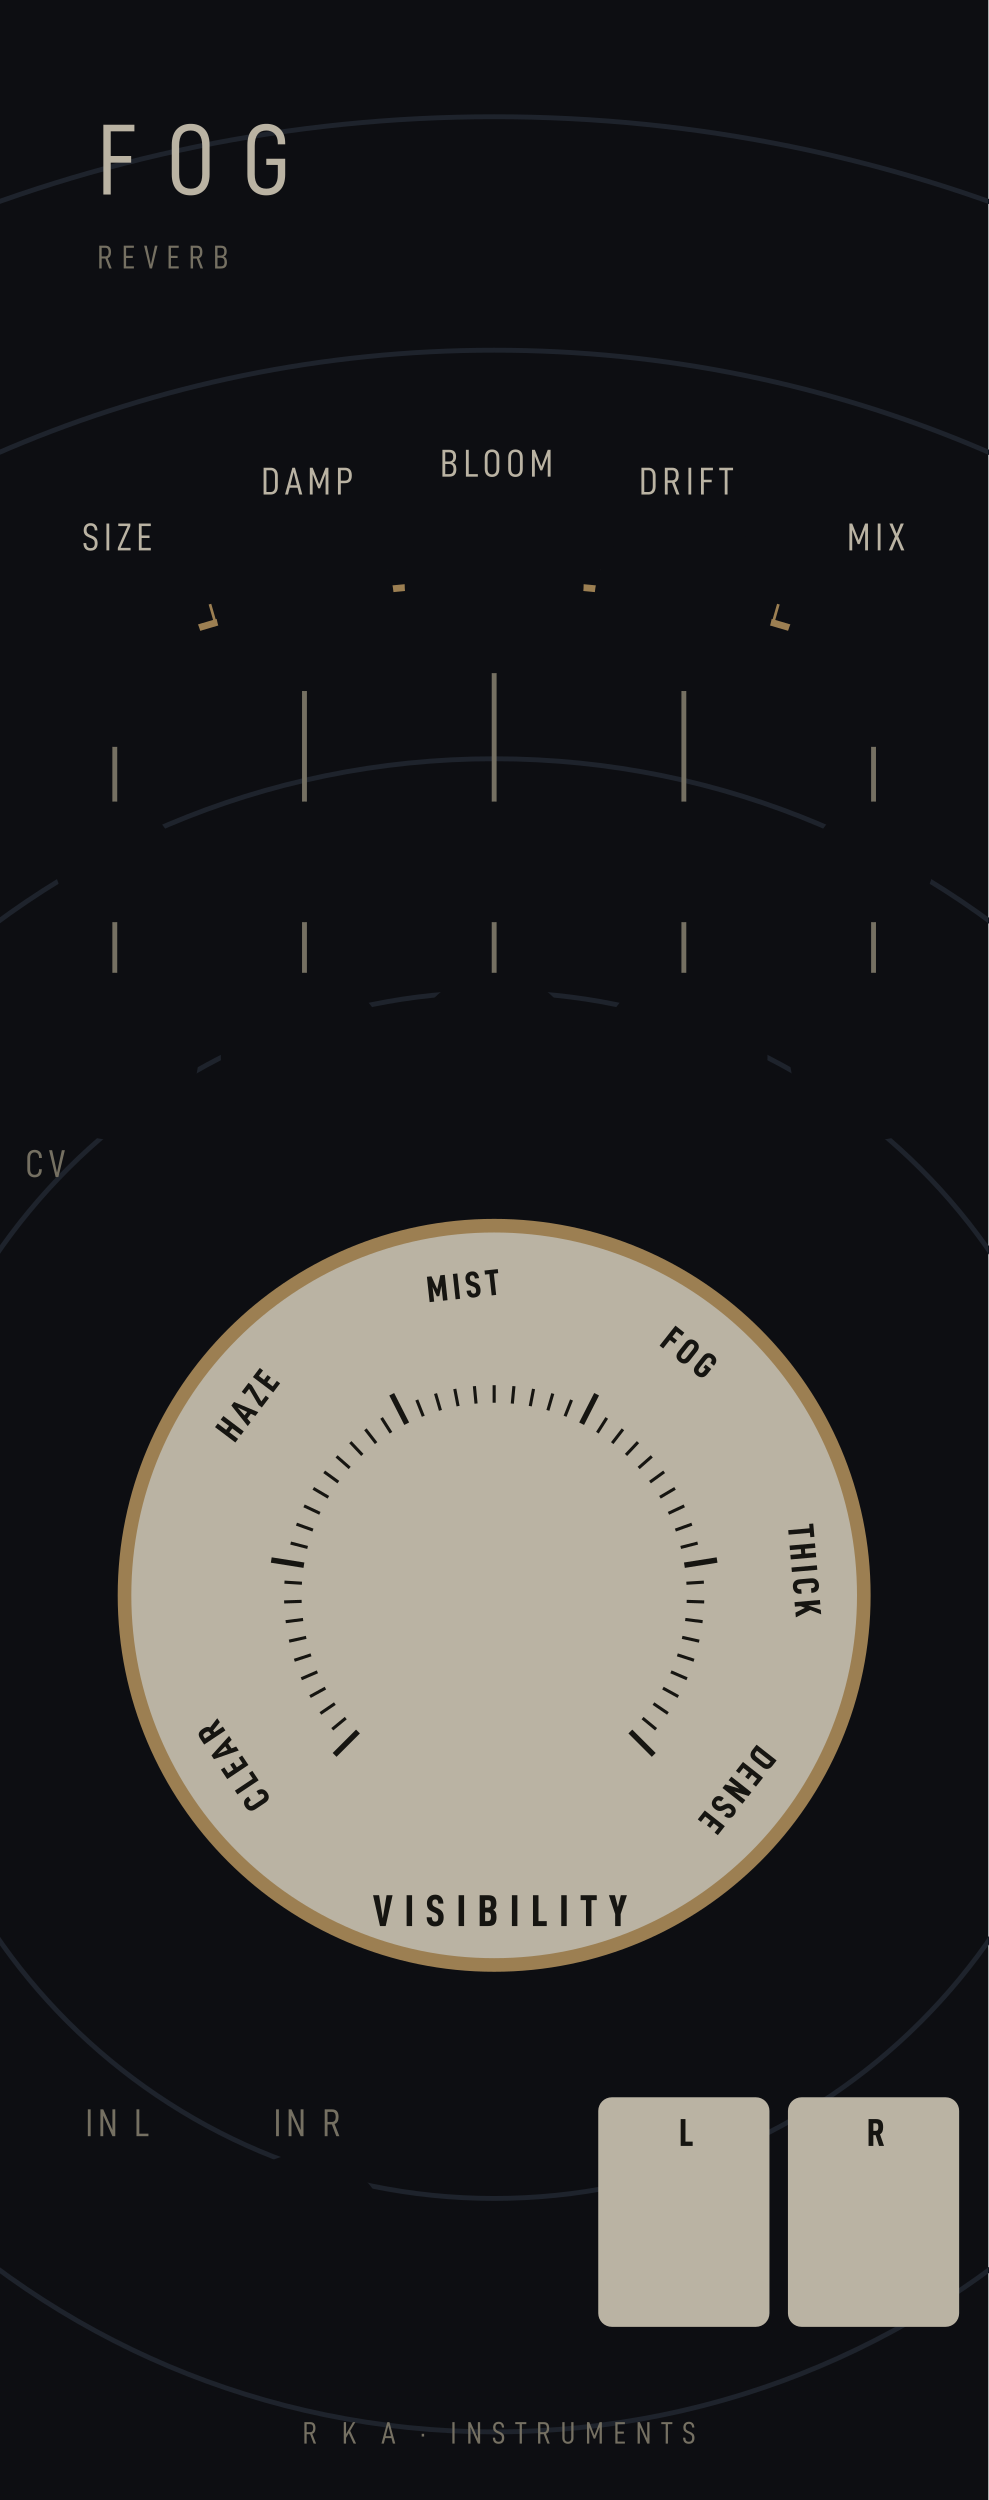
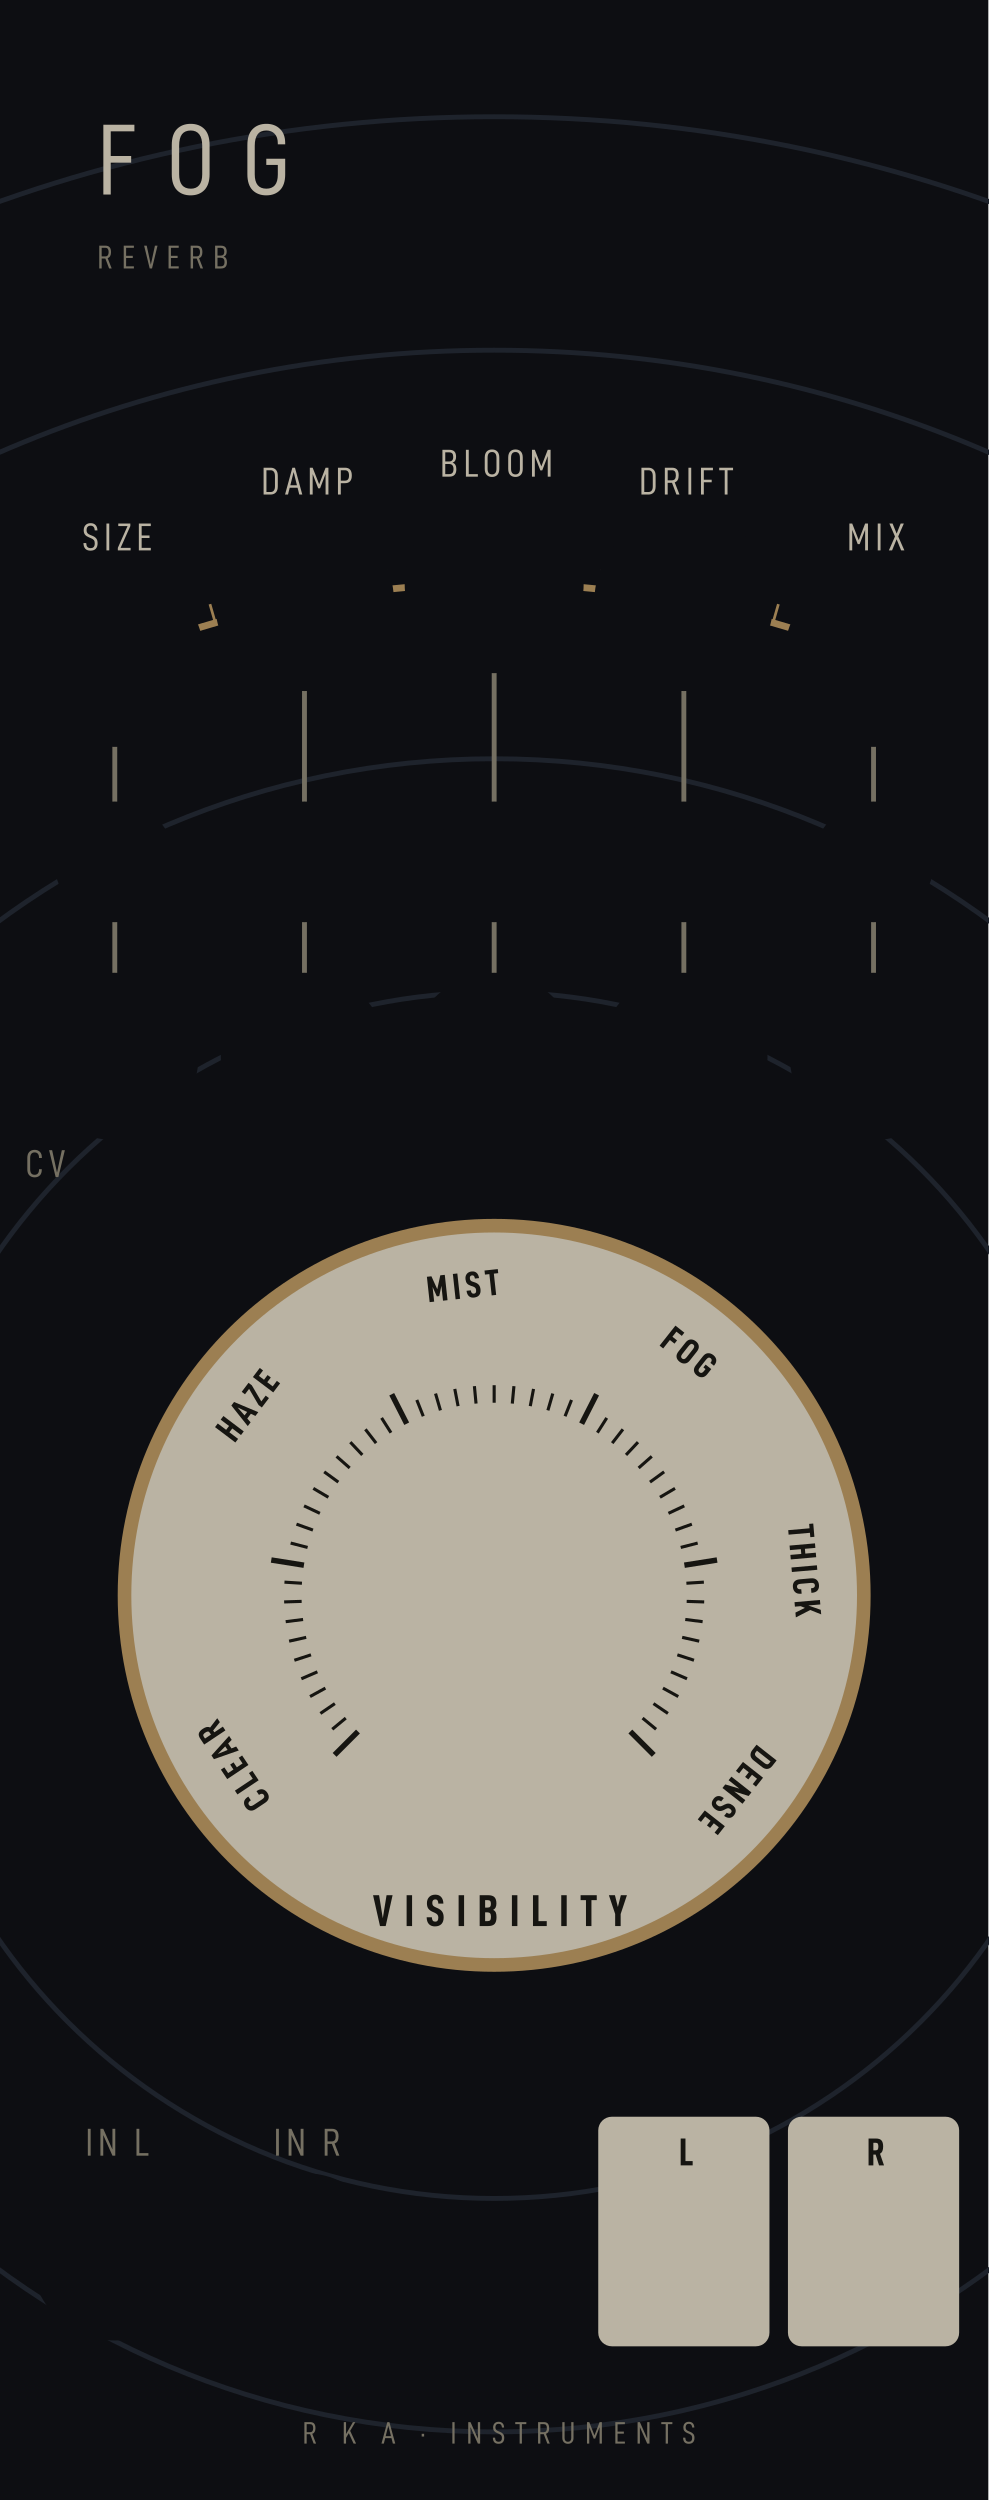
<svg xmlns="http://www.w3.org/2000/svg" width="50.80mm" height="128.5mm" viewBox="0 0 50.80 128.5" version="1.1" id="svg49">
  <defs id="defs49" />
  <rect width="50.80" height="128.5" fill="#0d0e12" id="rect1" />
  <circle cx="25.4" cy="82" r="31" fill="none" stroke="#1e232c" stroke-width="0.25" id="circle1" />
  <circle cx="25.4" cy="82" r="43" fill="none" stroke="#1e232c" stroke-width="0.25" id="circle2" />
  <circle cx="25.4" cy="82" r="64" fill="none" stroke="#1e232c" stroke-width="0.25" id="circle3" />
  <circle cx="25.4" cy="82" r="76" fill="none" stroke="#1e232c" stroke-width="0.25" id="circle4" />
  <path d="M49.008 35.668A52 52 0 0 0 1.792 35.668" fill="none" stroke="#9c7f52" stroke-width="0.35" id="path4" />
  <path d="M48.195 35.263L48.634 34.364 M46.55 34.496L46.957 33.582 M44.88 33.786L45.254 32.859 M41.469 32.545L41.778 31.594 M39.733 32.014L40.009 31.053 M37.98 31.545L38.222 30.574 M36.211 31.136L36.419 30.158 M32.637 30.506L32.776 29.516 M30.835 30.285L30.94 29.29 M29.027 30.127L29.097 29.129 M27.215 30.032L27.25 29.032 M23.585 30.032L23.55 29.032 M21.773 30.127L21.703 29.129 M19.965 30.285L19.86 29.29 M18.163 30.506L18.024 29.516 M14.589 31.136L14.381 30.158 M12.82 31.545L12.578 30.574 M11.067 32.014L10.791 31.053 M9.331 32.545L9.022 31.594 M5.92 33.786L5.546 32.859 M4.25 34.496L3.843 33.582 M2.605 35.263L2.166 34.364" fill="none" stroke="#9c7f52" stroke-width="0.14" id="path5" />
  <path d="M43.185 33.136L43.869 31.257 M34.43 30.79L34.777 28.82 M25.4 30L25.4 28 M16.37 30.79L16.023 28.82 M7.615 33.136L6.931 31.257" fill="none" stroke="#9c7f52" stroke-width="0.25" id="path6" />
  <path d="M5.9 50.3L5.9 44.3L5.9 38.09" fill="none" stroke="#757062" stroke-width="0.25" stroke-linejoin="round" id="path7" />
  <path d="M15.65 50.3L15.65 44.3L15.65 35.22" fill="none" stroke="#757062" stroke-width="0.25" stroke-linejoin="round" id="path8" />
  <path d="M25.4 50.3L25.4 44.3L25.4 34.3" fill="none" stroke="#757062" stroke-width="0.25" stroke-linejoin="round" id="path9" />
  <path d="M35.15 50.3L35.15 44.3L35.15 35.22" fill="none" stroke="#757062" stroke-width="0.25" stroke-linejoin="round" id="path10" />
  <path d="M44.9 50.3L44.9 44.3L44.9 38.09" fill="none" stroke="#757062" stroke-width="0.25" stroke-linejoin="round" id="path11" />
  <circle cx="5.9" cy="33.79" r="4.6" fill="#0d0e12" id="circle11" />
  <circle cx="15.65" cy="30.92" r="4.6" fill="#0d0e12" id="circle12" />
  <circle cx="25.4" cy="30" r="4.6" fill="#0d0e12" id="circle13" />
  <circle cx="35.15" cy="30.92" r="4.6" fill="#0d0e12" id="circle14" />
  <circle cx="44.9" cy="33.79" r="4.6" fill="#0d0e12" id="circle15" />
  <circle cx="5.9" cy="44.3" r="3.1" fill="#0d0e12" id="circle16" />
  <circle cx="15.65" cy="44.3" r="3.1" fill="#0d0e12" id="circle17" />
  <circle cx="25.4" cy="44.3" r="3.1" fill="#0d0e12" id="circle18" />
  <circle cx="35.15" cy="44.3" r="3.1" fill="#0d0e12" id="circle19" />
  <circle cx="44.9" cy="44.3" r="3.1" fill="#0d0e12" id="circle20" />
  <circle cx="5.9" cy="54.3" r="4.3" fill="#0d0e12" id="circle21" />
  <circle cx="15.65" cy="54.3" r="4.3" fill="#0d0e12" id="circle22" />
  <circle cx="25.4" cy="54.3" r="4.3" fill="#0d0e12" id="circle23" />
  <circle cx="35.15" cy="54.3" r="4.3" fill="#0d0e12" id="circle24" />
  <circle cx="44.9" cy="54.3" r="4.3" fill="#0d0e12" id="circle25" />
-   <circle cx="5.9" cy="115" r="4.3" fill="#0d0e12" id="circle26" />
-   <circle cx="15.65" cy="115" r="4.3" fill="#0d0e12" id="circle27" />
+   <circle cx="5.9" cy="116" r="4.3" fill="#0d0e12" id="circle26" />
+   <circle cx="15.65" cy="116" r="4.3" fill="#0d0e12" id="circle27" />
  <circle cx="25.4" cy="82" r="19" fill="#bab3a3" stroke="#9c7f52" stroke-width="0.7" id="circle28" />
  <path d="M17.772 88.31L17.078 88.884 M17.212 87.565L16.468 88.071 M16.725 86.769L15.936 87.203 M16.314 85.932L15.488 86.289 M15.985 85.059L15.129 85.337 M15.738 84.16L14.86 84.356 M15.578 83.241L14.685 83.354 M15.505 82.311L14.605 82.339 M15.52 81.378L14.621 81.322 M15.811 79.538L14.939 79.314 M16.085 78.646L15.238 78.342 M16.442 77.785L15.628 77.402 M16.879 76.96L16.104 76.502 M17.391 76.181L16.663 75.652 M17.974 75.453L17.299 74.858 M18.623 74.783L18.007 74.127 M19.332 74.177L18.781 73.466 M20.095 73.641L19.613 72.881 M21.756 72.795L21.424 71.958 M22.638 72.493L22.387 71.629 M23.545 72.275L23.376 71.391 M24.468 72.144L24.384 71.248 M25.4 72.1L25.4 71.2 M26.332 72.144L26.416 71.248 M27.255 72.275L27.424 71.391 M28.162 72.493L28.413 71.629 M29.044 72.795L29.376 71.958 M30.705 73.641L31.187 72.881 M31.468 74.177L32.019 73.466 M32.177 74.783L32.793 74.127 M32.826 75.453L33.501 74.858 M33.409 76.181L34.137 75.652 M33.921 76.96L34.696 76.502 M34.358 77.785L35.172 77.402 M34.715 78.646L35.562 78.342 M34.989 79.538L35.861 79.314 M35.28 81.378L36.179 81.322 M35.295 82.311L36.195 82.339 M35.222 83.241L36.115 83.354 M35.062 84.16L35.94 84.356 M34.815 85.059L35.671 85.337 M34.486 85.932L35.312 86.289 M34.075 86.769L34.864 87.203 M33.588 87.565L34.332 88.071 M33.028 88.31L33.722 88.884" fill="none" stroke="#161511" stroke-width="0.16" id="path28" />
  <path d="M18.4 89L17.198 90.202 M15.622 80.451L13.943 80.185 M20.905 73.179L20.134 71.664 M29.895 73.179L30.666 71.664 M35.178 80.451L36.857 80.185 M32.4 89L33.602 90.202" fill="none" stroke="#161511" stroke-width="0.28" id="path29" />
-   <rect x="30.75" y="107.8" width="8.8" height="11.8" rx="0.7" fill="#bab3a3" id="rect29" />
-   <rect x="40.5" y="107.8" width="8.8" height="11.8" rx="0.7" fill="#bab3a3" id="rect30" />
+   <rect x="30.75" y="108.8" width="8.8" height="11.8" rx="0.7" fill="#bab3a3" id="rect29" />
+   <rect x="40.5" y="108.8" width="8.8" height="11.8" rx="0.7" fill="#bab3a3" id="rect30" />
  <path d="m 5.692,6.75 v 1.269 h 1.05 v 0.343 H 5.692 V 10 H 5.312 V 6.412 h 1.596 v 0.338 z M 9.801,10.042 q -0.442,0 -0.707,-0.27 -0.265,-0.276 -0.265,-0.816 V 7.457 q 0,-0.551 0.265,-0.822 0.265,-0.27 0.707,-0.27 0.442,0 0.707,0.27 0.265,0.27 0.265,0.822 V 8.955 q 0,0.541 -0.27,0.816 -0.265,0.27 -0.702,0.27 z m 0.005,-0.343 q 0.281,0 0.432,-0.182 0.156,-0.187 0.156,-0.556 V 7.494 q 0,-0.395 -0.151,-0.588 -0.151,-0.198 -0.437,-0.198 -0.302,0 -0.452,0.192 -0.146,0.192 -0.146,0.593 V 8.96 q 0,0.738 0.598,0.738 z m 3.886,0.343 q -0.442,0 -0.712,-0.27 -0.265,-0.276 -0.265,-0.816 V 7.457 q 0,-0.546 0.265,-0.816 0.27,-0.276 0.712,-0.276 0.432,0 0.697,0.26 0.27,0.255 0.27,0.733 v 0.062 h -0.38 v -0.062 q 0,-0.312 -0.161,-0.478 -0.156,-0.172 -0.426,-0.172 -0.598,0 -0.598,0.785 V 8.96 q 0,0.738 0.598,0.738 0.286,0 0.437,-0.177 0.151,-0.182 0.151,-0.546 V 8.476 h -0.593 v -0.317 h 0.972 V 8.96 q 0,0.541 -0.265,0.811 -0.265,0.27 -0.702,0.27 z" id="text30" style="font-size:5.2px;font-family:'D-DIN Condensed';letter-spacing:1.4;fill:#bab3a3" aria-label="FOG" />
  <path d="M 5.415,13.287 H 5.226 V 13.8 H 5.102 v -1.173 h 0.309 q 0.155,0 0.224,0.082 0.071,0.082 0.071,0.25 0,0.252 -0.173,0.309 L 5.741,13.8 H 5.609 Z M 5.226,13.178 h 0.184 q 0.09,0 0.131,-0.054 0.043,-0.056 0.043,-0.165 0,-0.111 -0.041,-0.165 Q 5.503,12.738 5.41,12.738 H 5.226 Z m 1.256,-0.44 v 0.41 h 0.343 v 0.112 h -0.343 v 0.43 h 0.4 V 13.8 h -0.522 v -1.173 h 0.522 v 0.111 z M 7.408,12.627 h 0.133 l 0.212,0.979 0.211,-0.979 h 0.133 L 7.813,13.8 h -0.119 z m 1.378,0.111 v 0.41 h 0.343 v 0.112 h -0.343 v 0.43 h 0.4 V 13.8 h -0.522 v -1.173 h 0.522 v 0.111 z m 1.325,0.549 H 9.923 V 13.8 h -0.124 v -1.173 h 0.309 q 0.155,0 0.224,0.082 0.071,0.082 0.071,0.25 0,0.252 -0.173,0.309 l 0.207,0.532 h -0.133 z M 9.923,13.178 h 0.184 q 0.09,0 0.131,-0.054 0.043,-0.056 0.043,-0.165 0,-0.111 -0.041,-0.165 -0.039,-0.056 -0.133,-0.056 H 9.923 Z m 1.575,0.014 q 0.167,0.046 0.167,0.286 0,0.16 -0.075,0.241 -0.073,0.082 -0.233,0.082 h -0.301 v -1.173 h 0.299 q 0.156,0 0.226,0.076 0.071,0.075 0.071,0.23 0,0.201 -0.155,0.258 z m -0.318,-0.454 v 0.4 h 0.165 q 0.184,0 0.184,-0.197 0,-0.109 -0.044,-0.155 -0.043,-0.048 -0.138,-0.048 z m 0.167,0.952 q 0.102,0 0.148,-0.054 0.046,-0.054 0.046,-0.167 0,-0.221 -0.194,-0.221 h -0.167 v 0.442 z" id="text31" style="font-size:1.7px;font-family:'D-DIN Condensed';letter-spacing:0.45;fill:#757062" aria-label="REVERB" />
  <path d="m 10.652,90.525 q -0.169,0 -0.268,-0.095 -0.099,-0.097 -0.099,-0.281 v -0.591 q 0,-0.186 0.104,-0.281 0.104,-0.097 0.276,-0.097 0.163,0 0.264,0.095 0.101,0.095 0.101,0.289 v 0.04 h -0.234 v -0.038 q 0,-0.089 -0.038,-0.131 -0.036,-0.044 -0.099,-0.044 -0.074,0 -0.108,0.051 -0.032,0.051 -0.032,0.154 v 0.526 q 0,0.192 0.141,0.192 0.063,0 0.099,-0.044 0.038,-0.044 0.038,-0.129 v -0.034 h 0.232 v 0.036 q 0,0.19 -0.106,0.287 -0.104,0.095 -0.27,0.095 z m 0.78,-1.326 h 0.234 v 1.102 h 0.351 v 0.209 h -0.585 z m 1.179,0.211 v 0.329 h 0.304 v 0.209 h -0.304 v 0.353 h 0.353 v 0.209 h -0.585 v -1.311 h 0.585 v 0.211 z m 1.265,0.846 h -0.306 l -0.053,0.255 h -0.243 l 0.336,-1.311 h 0.228 l 0.334,1.311 h -0.243 z m -0.042,-0.209 -0.11,-0.532 -0.11,0.532 z m 1.025,-0.063 h -0.112 v 0.526 h -0.234 v -1.311 h 0.357 q 0.194,0 0.274,0.093 0.082,0.093 0.082,0.298 0,0.131 -0.036,0.218 -0.036,0.087 -0.118,0.131 l 0.196,0.57 h -0.243 z m -0.112,-0.209 h 0.122 q 0.07,0 0.097,-0.046 0.027,-0.048 0.027,-0.139 0,-0.091 -0.027,-0.137 -0.025,-0.046 -0.097,-0.046 h -0.122 z" id="text32" style="font-weight:bold;font-size:1.9px;font-family:'D-DIN Condensed';letter-spacing:0.25;text-anchor:middle;fill:#161511" transform="rotate(-123.7,12.63,90.51)" aria-label="CLEAR" />
  <path d="m 12.114,71.429 v 1.311 h -0.234 v -0.562 h -0.247 v 0.562 h -0.234 v -1.311 h 0.234 v 0.54 h 0.247 v -0.54 z m 0.943,1.056 h -0.306 l -0.053,0.255 h -0.243 l 0.336,-1.311 h 0.228 l 0.334,1.311 h -0.243 z m -0.042,-0.209 -0.11,-0.532 -0.11,0.532 z m 1.246,0.253 v 0.211 h -0.606 v -0.211 l 0.369,-0.889 h -0.35 v -0.211 h 0.58 v 0.211 l -0.367,0.889 z m 0.598,-0.889 v 0.329 h 0.304 v 0.209 h -0.304 v 0.353 h 0.353 v 0.209 h -0.585 v -1.311 h 0.585 v 0.211 z" id="text33" style="font-weight:bold;font-size:1.9px;font-family:'D-DIN Condensed';letter-spacing:0.25;text-anchor:middle;fill:#161511" transform="rotate(-52.9,13.16,72.74)" aria-label="HAZE" />
  <path d="m 22.999,65.439 v 1.311 h -0.234 v -0.768 l -0.167,0.513 h -0.125 l -0.165,-0.507 V 66.75 h -0.234 v -1.311 h 0.234 l 0.228,0.692 0.23,-0.692 z m 0.417,0 h 0.232 v 1.311 h -0.232 z m 0.963,1.326 q -0.173,0 -0.264,-0.101 -0.091,-0.101 -0.093,-0.289 h 0.22 q 0.004,0.097 0.038,0.142 0.036,0.046 0.104,0.046 0.068,0 0.099,-0.042 0.032,-0.042 0.032,-0.133 0,-0.076 -0.036,-0.12 -0.034,-0.046 -0.118,-0.084 l -0.089,-0.04 q -0.127,-0.057 -0.184,-0.141 -0.055,-0.084 -0.055,-0.224 0,-0.165 0.095,-0.264 0.097,-0.099 0.26,-0.099 0.162,0 0.249,0.099 0.089,0.097 0.095,0.281 h -0.215 q -0.002,-0.089 -0.032,-0.133 -0.029,-0.046 -0.097,-0.046 -0.127,0 -0.127,0.15 0,0.068 0.03,0.11 0.032,0.04 0.106,0.072 l 0.086,0.038 q 0.137,0.061 0.198,0.152 0.063,0.091 0.063,0.243 0,0.182 -0.095,0.281 -0.095,0.099 -0.27,0.099 z m 1.36,-1.115 h -0.226 V 66.75 h -0.232 v -1.1 h -0.228 V 65.439 h 0.686 z" id="text34" style="font-weight:bold;font-size:1.9px;font-family:'D-DIN Condensed';letter-spacing:0.25;text-anchor:middle;fill:#161511" transform="rotate(-6.2,23.74,66.75)" aria-label="MIST" />
  <path d="m 33.862,68.86 v 0.334 h 0.304 v 0.211 h -0.304 v 0.555 h -0.234 v -1.311 h 0.585 v 0.211 z m 1.08,1.115 q -0.169,0 -0.268,-0.095 -0.099,-0.097 -0.099,-0.281 v -0.591 q 0,-0.186 0.104,-0.281 0.104,-0.097 0.276,-0.097 0.165,0 0.264,0.097 0.101,0.095 0.101,0.281 v 0.591 q 0,0.182 -0.106,0.279 -0.104,0.097 -0.272,0.097 z m 0.008,-0.211 q 0.067,0 0.101,-0.049 0.036,-0.051 0.036,-0.142 v -0.526 q 0,-0.101 -0.034,-0.152 -0.034,-0.053 -0.103,-0.053 -0.074,0 -0.108,0.051 -0.032,0.051 -0.032,0.154 v 0.526 q 0,0.192 0.141,0.192 z m 1.132,0.211 q -0.169,0 -0.268,-0.095 -0.099,-0.097 -0.099,-0.281 v -0.591 q 0,-0.186 0.104,-0.281 0.104,-0.097 0.276,-0.097 0.163,0 0.264,0.093 0.101,0.093 0.101,0.276 v 0.04 h -0.234 v -0.04 q 0,-0.076 -0.038,-0.116 -0.038,-0.042 -0.099,-0.042 -0.074,0 -0.108,0.051 -0.032,0.051 -0.032,0.154 v 0.526 q 0,0.192 0.141,0.192 0.068,0 0.103,-0.046 0.034,-0.048 0.034,-0.135 v -0.139 h -0.139 v -0.184 h 0.372 v 0.338 q 0,0.182 -0.106,0.279 -0.104,0.097 -0.272,0.097 z" id="text35" style="font-weight:bold;font-size:1.9px;font-family:'D-DIN Condensed';letter-spacing:0.25;text-anchor:middle;fill:#161511" transform="rotate(38.3,34.91,69.96)" aria-label="FOG" />
  <path d="m 39.131,79.56 h -0.226 v 1.1 h -0.232 v -1.1 h -0.228 v -0.211 h 0.686 z m 1.052,-0.211 v 1.311 h -0.234 v -0.562 h -0.247 v 0.562 h -0.234 v -1.311 h 0.234 v 0.54 h 0.247 v -0.54 z m 0.417,0 h 0.232 v 1.311 h -0.232 z m 1.008,1.326 q -0.169,0 -0.268,-0.095 -0.099,-0.097 -0.099,-0.281 v -0.591 q 0,-0.186 0.104,-0.281 0.104,-0.097 0.276,-0.097 0.163,0 0.264,0.095 0.101,0.095 0.101,0.289 v 0.04 h -0.234 v -0.038 q 0,-0.089 -0.038,-0.131 -0.036,-0.044 -0.099,-0.044 -0.074,0 -0.108,0.051 -0.032,0.051 -0.032,0.154 v 0.526 q 0,0.192 0.141,0.192 0.063,0 0.099,-0.044 0.038,-0.044 0.038,-0.129 v -0.034 h 0.232 v 0.036 q 0,0.19 -0.106,0.287 -0.104,0.095 -0.27,0.095 z m 1.118,-0.522 -0.106,0.211 v 0.296 h -0.232 v -1.311 h 0.232 v 0.618 l 0.279,-0.618 h 0.234 l -0.274,0.54 0.315,0.771 h -0.249 z" id="text36" style="font-weight:bold;font-size:1.9px;font-family:'D-DIN Condensed';letter-spacing:0.25;text-anchor:middle;fill:#161511" transform="rotate(85,40.69,80.66)" aria-label="THICK" />
  <path d="m 35.152,90.179 h 0.363 q 0.165,0 0.264,0.095 0.101,0.095 0.101,0.281 v 0.559 q 0,0.184 -0.104,0.281 -0.104,0.095 -0.272,0.095 h -0.351 z m 0.357,1.102 q 0.067,0 0.101,-0.051 0.036,-0.051 0.036,-0.142 v -0.492 q 0,-0.101 -0.034,-0.152 -0.034,-0.053 -0.103,-0.053 h -0.125 v 0.891 z m 1.004,-0.891 v 0.329 h 0.304 v 0.209 h -0.304 v 0.353 h 0.353 v 0.209 h -0.585 v -1.311 h 0.585 v 0.211 z m 1.472,-0.211 v 1.311 h -0.234 l -0.274,-0.699 v 0.699 h -0.234 v -1.311 h 0.234 l 0.274,0.73 v -0.73 z m 0.723,1.326 q -0.173,0 -0.264,-0.101 -0.091,-0.101 -0.093,-0.289 h 0.22 q 0.004,0.097 0.038,0.142 0.036,0.046 0.104,0.046 0.068,0 0.099,-0.042 0.032,-0.042 0.032,-0.133 0,-0.076 -0.036,-0.12 -0.034,-0.046 -0.118,-0.084 l -0.089,-0.04 q -0.127,-0.057 -0.184,-0.141 -0.055,-0.084 -0.055,-0.224 0,-0.165 0.095,-0.264 0.097,-0.099 0.26,-0.099 0.162,0 0.249,0.099 0.089,0.097 0.095,0.281 h -0.215 q -0.002,-0.089 -0.032,-0.133 -0.029,-0.046 -0.097,-0.046 -0.127,0 -0.127,0.15 0,0.068 0.03,0.11 0.032,0.04 0.106,0.072 l 0.086,0.038 q 0.137,0.061 0.198,0.152 0.063,0.091 0.063,0.243 0,0.182 -0.095,0.281 -0.095,0.099 -0.27,0.099 z m 0.978,-1.115 v 0.329 h 0.304 v 0.209 h -0.304 v 0.353 h 0.353 v 0.209 h -0.585 v -1.311 h 0.585 v 0.211 z" id="text37" style="font-weight:bold;font-size:1.9px;font-family:'D-DIN Condensed';letter-spacing:0.25;text-anchor:middle;fill:#161511" transform="rotate(128.2,37.46,91.49)" aria-label="DENSE" />
  <path d="m 19.175,97.413 h 0.31 l 0.191,1.187 0.193,-1.187 h 0.31 L 19.824,99 h -0.292 z m 1.725,0 h 0.281 V 99 h -0.281 z m 1.463,1.605 q -0.209,0 -0.32,-0.122 -0.11,-0.122 -0.113,-0.35 h 0.267 q 0.005,0.117 0.046,0.172 0.044,0.055 0.127,0.055 0.083,0 0.12,-0.051 0.039,-0.051 0.039,-0.161 0,-0.092 -0.044,-0.145 -0.041,-0.055 -0.143,-0.101 l -0.108,-0.048 q -0.154,-0.069 -0.223,-0.17 -0.067,-0.101 -0.067,-0.271 0,-0.2 0.115,-0.32 0.117,-0.12 0.315,-0.12 0.196,0 0.301,0.12 0.108,0.117 0.115,0.34 h -0.26 q -0.002,-0.108 -0.039,-0.161 -0.035,-0.055 -0.117,-0.055 -0.154,0 -0.154,0.182 0,0.083 0.037,0.133 0.039,0.048 0.129,0.087 l 0.103,0.046 q 0.166,0.074 0.239,0.184 0.076,0.11 0.076,0.294 0,0.221 -0.115,0.34 -0.115,0.12 -0.327,0.12 z m 1.21,-1.605 h 0.281 V 99 h -0.281 z m 1.771,0.754 q 0.103,0.046 0.14,0.136 0.037,0.09 0.037,0.237 0,0.241 -0.099,0.352 Q 25.322,99 25.085,99 h -0.43 v -1.587 h 0.43 q 0.232,0 0.331,0.103 0.099,0.101 0.099,0.324 0,0.117 -0.039,0.2 -0.039,0.083 -0.133,0.127 z M 24.935,97.666 v 0.384 h 0.12 q 0.099,0 0.138,-0.044 0.039,-0.046 0.039,-0.147 0,-0.106 -0.039,-0.149 -0.039,-0.044 -0.138,-0.044 z m 0.117,1.081 q 0.106,0 0.145,-0.051 0.039,-0.053 0.039,-0.177 0,-0.12 -0.044,-0.172 -0.041,-0.053 -0.14,-0.053 h -0.117 v 0.453 z m 1.26,-1.334 h 0.281 V 99 h -0.281 z m 1.083,0 h 0.283 v 1.334 h 0.425 V 99 h -0.708 z m 1.453,0 h 0.281 V 99 h -0.281 z m 1.826,0.255 h -0.274 V 99 h -0.281 v -1.332 h -0.276 V 97.413 h 0.83 z m 1.228,0.713 V 99 h -0.283 v -0.623 l -0.322,-0.964 h 0.31 l 0.152,0.607 0.152,-0.607 h 0.313 z" id="text38" style="font-weight:bold;font-size:2.3px;font-family:'D-DIN Condensed';letter-spacing:0.6;text-anchor:middle;fill:#161511" aria-label="VISIBILITY" />
  <path d="m 4.651,28.304 q -0.176,0 -0.268,-0.1 -0.09,-0.1 -0.094,-0.292 h 0.142 q 0.006,0.14 0.062,0.202 0.058,0.06 0.164,0.06 0.108,0 0.16,-0.06 0.054,-0.062 0.054,-0.188 0,-0.11 -0.048,-0.166 -0.046,-0.056 -0.168,-0.106 l -0.08,-0.032 q -0.136,-0.054 -0.204,-0.138 -0.068,-0.084 -0.068,-0.226 0,-0.168 0.094,-0.268 0.096,-0.1 0.262,-0.1 0.158,0 0.25,0.094 0.092,0.092 0.1,0.278 h -0.138 q -0.014,-0.242 -0.214,-0.242 -0.104,0 -0.156,0.06 -0.052,0.06 -0.052,0.17 0,0.098 0.046,0.154 0.048,0.056 0.162,0.1 l 0.082,0.032 q 0.138,0.054 0.208,0.142 0.07,0.088 0.07,0.246 0,0.182 -0.094,0.282 -0.094,0.098 -0.272,0.098 z m 0.82,-1.394 h 0.144 v 1.38 h -0.144 z m 1.242,1.25 v 0.13 h -0.656 v -0.13 l 0.498,-1.12 h -0.476 v -0.13 h 0.62 v 0.13 l -0.5,1.12 z m 0.568,-1.12 v 0.482 h 0.404 v 0.132 h -0.404 v 0.506 h 0.47 v 0.13 h -0.614 v -1.38 h 0.614 v 0.13 z" id="text39" style="font-size:2px;font-family:'D-DIN Condensed';letter-spacing:0.25;text-anchor:middle;fill:#bab3a3" aria-label="SIZE" />
  <path d="m 13.549,24.04 h 0.358 q 0.168,0 0.27,0.104 0.102,0.104 0.102,0.314 v 0.544 q 0,0.208 -0.102,0.314 -0.102,0.104 -0.27,0.104 h -0.358 z m 0.358,1.25 q 0.108,0 0.166,-0.072 0.06,-0.072 0.06,-0.214 v -0.532 q 0,-0.152 -0.058,-0.226 -0.058,-0.076 -0.168,-0.076 h -0.212 v 1.12 z m 1.388,-0.222 h -0.404 l -0.088,0.352 h -0.152 l 0.376,-1.38 h 0.134 l 0.376,1.38 h -0.154 z m -0.032,-0.126 -0.17,-0.682 -0.17,0.682 z m 1.618,-0.902 v 1.38 h -0.146 v -1.06 l -0.284,0.74 h -0.096 l -0.284,-0.734 v 1.054 h -0.146 v -1.38 h 0.146 l 0.334,0.852 0.33,-0.852 z m 0.848,0 q 0.184,0 0.268,0.102 0.086,0.1 0.086,0.3 0,0.394 -0.354,0.394 h -0.212 v 0.584 h -0.146 v -1.38 z m -0.008,0.666 q 0.112,0 0.164,-0.062 0.054,-0.062 0.054,-0.202 0,-0.144 -0.054,-0.208 -0.052,-0.064 -0.164,-0.064 h -0.204 v 0.536 z" id="text40" style="font-size:2px;font-family:'D-DIN Condensed';letter-spacing:0.25;text-anchor:middle;fill:#bab3a3" aria-label="DAMP" />
  <path d="m 23.26,23.784 q 0.196,0.054 0.196,0.336 0,0.188 -0.088,0.284 -0.086,0.096 -0.274,0.096 h -0.354 v -1.38 h 0.352 q 0.184,0 0.266,0.09 0.084,0.088 0.084,0.27 0,0.236 -0.182,0.304 z m -0.374,-0.534 v 0.47 h 0.194 q 0.216,0 0.216,-0.232 0,-0.128 -0.052,-0.182 -0.05,-0.056 -0.162,-0.056 z m 0.196,1.12 q 0.12,0 0.174,-0.064 0.054,-0.064 0.054,-0.196 0,-0.26 -0.228,-0.26 h -0.196 v 0.52 z m 0.866,-1.25 h 0.146 v 1.25 h 0.468 v 0.13 h -0.614 z M 25.29,24.516 q -0.17,0 -0.272,-0.104 -0.102,-0.106 -0.102,-0.314 v -0.576 q 0,-0.212 0.102,-0.316 0.102,-0.104 0.272,-0.104 0.17,0 0.272,0.104 0.102,0.104 0.102,0.316 v 0.576 q 0,0.208 -0.104,0.314 -0.102,0.104 -0.27,0.104 z m 0.002,-0.132 q 0.108,0 0.166,-0.07 0.06,-0.072 0.06,-0.214 v -0.564 q 0,-0.152 -0.058,-0.226 -0.058,-0.076 -0.168,-0.076 -0.116,0 -0.174,0.074 -0.056,0.074 -0.056,0.228 V 24.1 q 0,0.284 0.23,0.284 z m 1.204,0.132 q -0.17,0 -0.272,-0.104 -0.102,-0.106 -0.102,-0.314 v -0.576 q 0,-0.212 0.102,-0.316 0.102,-0.104 0.272,-0.104 0.17,0 0.272,0.104 0.102,0.104 0.102,0.316 v 0.576 q 0,0.208 -0.104,0.314 -0.102,0.104 -0.27,0.104 z m 0.002,-0.132 q 0.108,0 0.166,-0.07 0.06,-0.072 0.06,-0.214 v -0.564 q 0,-0.152 -0.058,-0.226 -0.058,-0.076 -0.168,-0.076 -0.116,0 -0.174,0.074 -0.056,0.074 -0.056,0.228 V 24.1 q 0,0.284 0.23,0.284 z m 1.802,-1.264 v 1.38 h -0.146 v -1.06 l -0.284,0.74 h -0.096 l -0.284,-0.734 V 24.5 h -0.146 v -1.38 h 0.146 l 0.334,0.852 0.33,-0.852 z" id="text41" style="font-size:2px;font-family:'D-DIN Condensed';letter-spacing:0.25;text-anchor:middle;fill:#bab3a3" aria-label="BLOOM" />
  <path d="m 32.969,24.04 h 0.358 q 0.168,0 0.27,0.104 0.102,0.104 0.102,0.314 v 0.544 q 0,0.208 -0.102,0.314 -0.102,0.104 -0.27,0.104 h -0.358 z m 0.358,1.25 q 0.108,0 0.166,-0.072 0.06,-0.072 0.06,-0.214 v -0.532 q 0,-0.152 -0.058,-0.226 -0.058,-0.076 -0.168,-0.076 h -0.212 v 1.12 z m 1.214,-0.474 h -0.222 v 0.604 h -0.146 v -1.38 h 0.364 q 0.182,0 0.264,0.096 0.084,0.096 0.084,0.294 0,0.296 -0.204,0.364 l 0.244,0.626 h -0.156 z m -0.222,-0.128 h 0.216 q 0.106,0 0.154,-0.064 0.05,-0.066 0.05,-0.194 0,-0.13 -0.048,-0.194 -0.046,-0.066 -0.156,-0.066 h -0.216 z M 35.385,24.04 h 0.144 v 1.38 h -0.144 z m 0.792,0.13 v 0.488 h 0.404 v 0.132 h -0.404 v 0.63 h -0.146 v -1.38 h 0.614 v 0.13 z m 1.502,0 h -0.284 v 1.25 h -0.144 v -1.25 h -0.284 v -0.13 h 0.712 z" id="text42" style="font-size:2px;font-family:'D-DIN Condensed';letter-spacing:0.25;text-anchor:middle;fill:#bab3a3" aria-label="DRIFT" />
  <path d="m 44.614,26.91 v 1.38 h -0.146 v -1.06 l -0.284,0.74 h -0.096 l -0.284,-0.734 v 1.054 h -0.146 v -1.38 h 0.146 l 0.334,0.852 0.33,-0.852 z m 0.502,0 h 0.144 v 1.38 h -0.144 z m 0.886,0.664 -0.288,-0.664 h 0.164 l 0.21,0.518 0.206,-0.518 h 0.164 l -0.29,0.662 0.316,0.718 h -0.166 l -0.232,-0.572 -0.234,0.572 h -0.164 z" id="text43" style="font-size:2px;font-family:'D-DIN Condensed';letter-spacing:0.25;text-anchor:middle;fill:#bab3a3" aria-label="MIX" />
-   <path d="m 4.515,108.42 h 0.144 v 1.38 h -0.144 z m 1.41,0 v 1.38 h -0.146 l -0.472,-1.06 v 1.06 h -0.146 v -1.38 h 0.146 l 0.472,1.062 v -1.062 z m 1.09,0 h 0.146 v 1.25 h 0.468 v 0.13 H 7.015 Z" id="text44" style="font-size:2px;font-family:'D-DIN Condensed';letter-spacing:0.25;text-anchor:middle;fill:#757062" aria-label="IN L" />
-   <path d="m 14.19,108.42 h 0.144 v 1.38 H 14.19 Z m 1.41,0 v 1.38 h -0.146 l -0.472,-1.06 v 1.06 h -0.146 v -1.38 h 0.146 l 0.472,1.062 v -1.062 z m 1.458,0.776 h -0.222 v 0.604 h -0.146 v -1.38 h 0.364 q 0.182,0 0.264,0.096 0.084,0.096 0.084,0.294 0,0.296 -0.204,0.364 l 0.244,0.626 h -0.156 z m -0.222,-0.128 h 0.216 q 0.106,0 0.154,-0.064 0.05,-0.066 0.05,-0.194 0,-0.13 -0.048,-0.194 -0.046,-0.066 -0.156,-0.066 h -0.216 z" id="text45" style="font-size:2px;font-family:'D-DIN Condensed';letter-spacing:0.25;text-anchor:middle;fill:#757062" aria-label="IN R" />
-   <path d="m 34.987,108.92 h 0.246 v 1.16 h 0.37 v 0.22 h -0.616 z" id="text46" style="font-weight:bold;font-size:2px;font-family:'D-DIN Condensed';letter-spacing:0.25;text-anchor:middle;fill:#161511" aria-label="L" />
-   <path d="m 45.008,109.746 h -0.118 v 0.554 h -0.246 v -1.38 h 0.376 q 0.204,0 0.288,0.098 0.086,0.098 0.086,0.314 0,0.138 -0.038,0.23 -0.038,0.092 -0.124,0.138 l 0.206,0.6 h -0.256 z m -0.118,-0.22 h 0.128 q 0.074,0 0.102,-0.048 0.028,-0.05 0.028,-0.146 0,-0.096 -0.028,-0.144 -0.026,-0.048 -0.102,-0.048 h -0.128 z" id="text47" style="font-weight:bold;font-size:2px;font-family:'D-DIN Condensed';letter-spacing:0.25;text-anchor:middle;fill:#161511" aria-label="R" />
+   <path d="m 4.515,109.42 h 0.144 v 1.38 h -0.144 z m 1.41,0 v 1.38 h -0.146 l -0.472,-1.06 v 1.06 h -0.146 v -1.38 h 0.146 l 0.472,1.062 v -1.062 z m 1.09,0 h 0.146 v 1.25 h 0.468 v 0.13 H 7.015 Z" id="text44" style="font-size:2px;font-family:'D-DIN Condensed';letter-spacing:0.25;text-anchor:middle;fill:#757062" aria-label="IN L" />
+   <path d="m 14.19,109.42 h 0.144 v 1.38 H 14.19 Z m 1.41,0 v 1.38 h -0.146 l -0.472,-1.06 v 1.06 h -0.146 v -1.38 h 0.146 l 0.472,1.062 v -1.062 z m 1.458,0.776 h -0.222 v 0.604 h -0.146 v -1.38 h 0.364 q 0.182,0 0.264,0.096 0.084,0.096 0.084,0.294 0,0.296 -0.204,0.364 l 0.244,0.626 h -0.156 z m -0.222,-0.128 h 0.216 q 0.106,0 0.154,-0.064 0.05,-0.066 0.05,-0.194 0,-0.13 -0.048,-0.194 -0.046,-0.066 -0.156,-0.066 h -0.216 z" id="text45" style="font-size:2px;font-family:'D-DIN Condensed';letter-spacing:0.25;text-anchor:middle;fill:#757062" aria-label="IN R" />
+   <path d="m 34.987,109.92 h 0.246 v 1.16 h 0.37 v 0.22 h -0.616 z" id="text46" style="font-weight:bold;font-size:2px;font-family:'D-DIN Condensed';letter-spacing:0.25;text-anchor:middle;fill:#161511" aria-label="L" />
+   <path d="m 45.008,110.746 h -0.118 v 0.554 h -0.246 v -1.38 h 0.376 q 0.204,0 0.288,0.098 0.086,0.098 0.086,0.314 0,0.138 -0.038,0.23 -0.038,0.092 -0.124,0.138 l 0.206,0.6 h -0.256 z m -0.118,-0.22 h 0.128 q 0.074,0 0.102,-0.048 0.028,-0.05 0.028,-0.146 0,-0.096 -0.028,-0.144 -0.026,-0.048 -0.102,-0.048 h -0.128 z" id="text47" style="font-weight:bold;font-size:2px;font-family:'D-DIN Condensed';letter-spacing:0.25;text-anchor:middle;fill:#161511" aria-label="R" />
  <path d="m 1.782,60.516 q -0.17,0 -0.274,-0.104 -0.104,-0.106 -0.104,-0.314 v -0.576 q 0,-0.21 0.102,-0.314 0.104,-0.106 0.274,-0.106 0.164,0 0.268,0.1 0.104,0.1 0.104,0.302 v 0.018 H 2.006 v -0.014 q 0,-0.142 -0.062,-0.208 -0.06,-0.066 -0.162,-0.066 -0.116,0 -0.174,0.074 Q 1.55,59.38 1.55,59.536 V 60.1 q 0,0.284 0.232,0.284 0.104,0 0.164,-0.066 0.06,-0.066 0.06,-0.202 v -0.018 h 0.142 v 0.02 q 0,0.2 -0.102,0.3 -0.102,0.098 -0.264,0.098 z M 2.524,59.12 h 0.156 l 0.25,1.152 0.248,-1.152 h 0.156 l -0.334,1.38 h -0.14 z" id="text48" style="font-size:2px;font-family:'D-DIN Condensed';letter-spacing:0.25;fill:#757062" aria-label="CV" />
  <path d="m 15.94,125.117 h -0.178 V 125.6 h -0.117 v -1.104 h 0.291 q 0.146,0 0.211,0.077 0.067,0.077 0.067,0.235 0,0.237 -0.163,0.291 l 0.195,0.501 h -0.125 z m -0.178,-0.102 h 0.173 q 0.085,0 0.123,-0.051 0.04,-0.053 0.04,-0.155 0,-0.104 -0.038,-0.155 -0.037,-0.053 -0.125,-0.053 h -0.173 z m 2.166,0.05 -0.141,0.24 v 0.296 h -0.117 v -1.104 h 0.117 v 0.614 l 0.354,-0.614 h 0.123 l -0.266,0.45 0.304,0.654 h -0.128 z m 2.194,0.254 h -0.323 l -0.07,0.282 h -0.122 l 0.301,-1.104 h 0.107 l 0.301,1.104 h -0.123 z m -0.026,-0.101 -0.136,-0.546 -0.136,0.546 z m 1.579,-0.122 h 0.125 v 0.142 h -0.125 z m 1.576,-0.6 h 0.115 v 1.104 h -0.115 z m 1.428,0 v 1.104 h -0.117 l -0.378,-0.848 v 0.848 h -0.117 v -1.104 h 0.117 l 0.378,0.85 v -0.85 z m 0.943,1.115 q -0.141,0 -0.214,-0.08 -0.072,-0.08 -0.075,-0.234 h 0.114 q 0.005,0.112 0.05,0.162 0.046,0.048 0.131,0.048 0.086,0 0.128,-0.048 0.043,-0.05 0.043,-0.15 0,-0.088 -0.038,-0.133 -0.037,-0.045 -0.134,-0.085 l -0.064,-0.026 q -0.109,-0.043 -0.163,-0.11 -0.054,-0.067 -0.054,-0.181 0,-0.134 0.075,-0.214 0.077,-0.08 0.21,-0.08 0.126,0 0.2,0.075 0.074,0.074 0.08,0.222 h -0.11 q -0.011,-0.194 -0.171,-0.194 -0.083,0 -0.125,0.048 -0.042,0.048 -0.042,0.136 0,0.078 0.037,0.123 0.038,0.045 0.13,0.08 l 0.066,0.026 q 0.11,0.043 0.166,0.114 0.056,0.07 0.056,0.197 0,0.146 -0.075,0.226 -0.075,0.078 -0.218,0.078 z m 1.43,-1.011 h -0.227 v 1 h -0.115 v -1 h -0.227 v -0.104 h 0.57 z m 0.9,0.517 h -0.178 V 125.6 h -0.117 v -1.104 h 0.291 q 0.146,0 0.211,0.077 0.067,0.077 0.067,0.235 0,0.237 -0.163,0.291 l 0.195,0.501 h -0.125 z m -0.178,-0.102 h 0.173 q 0.085,0 0.123,-0.051 0.04,-0.053 0.04,-0.155 0,-0.104 -0.038,-0.155 -0.037,-0.053 -0.125,-0.053 h -0.173 z m 1.417,0.598 q -0.083,0 -0.149,-0.037 -0.066,-0.037 -0.102,-0.104 -0.037,-0.067 -0.037,-0.154 v -0.822 h 0.117 v 0.816 q 0,0.094 0.045,0.146 0.046,0.05 0.126,0.05 0.08,0 0.125,-0.051 0.046,-0.051 0.046,-0.144 v -0.816 h 0.117 v 0.822 q 0,0.133 -0.08,0.214 -0.08,0.08 -0.208,0.08 z m 1.745,-1.117 v 1.104 h -0.117 v -0.848 l -0.227,0.592 h -0.077 l -0.227,-0.587 V 125.6 h -0.117 v -1.104 h 0.117 l 0.267,0.682 0.264,-0.682 z m 0.807,0.104 v 0.386 h 0.323 v 0.106 h -0.323 v 0.405 h 0.376 v 0.104 h -0.491 v -1.104 h 0.491 v 0.104 z m 1.641,-0.104 v 1.104 h -0.117 l -0.378,-0.848 v 0.848 h -0.117 v -1.104 h 0.117 l 0.378,0.85 v -0.85 z m 1.175,0.104 h -0.227 v 1 h -0.115 v -1 h -0.227 v -0.104 h 0.57 z m 0.841,1.011 q -0.141,0 -0.214,-0.08 -0.072,-0.08 -0.075,-0.234 h 0.114 q 0.005,0.112 0.05,0.162 0.046,0.048 0.131,0.048 0.086,0 0.128,-0.048 0.043,-0.05 0.043,-0.15 0,-0.088 -0.038,-0.133 -0.037,-0.045 -0.134,-0.085 l -0.064,-0.026 q -0.109,-0.043 -0.163,-0.11 -0.054,-0.067 -0.054,-0.181 0,-0.134 0.075,-0.214 0.077,-0.08 0.21,-0.08 0.126,0 0.2,0.075 0.074,0.074 0.08,0.222 h -0.11 q -0.011,-0.194 -0.171,-0.194 -0.083,0 -0.125,0.048 -0.042,0.048 -0.042,0.136 0,0.078 0.037,0.123 0.038,0.045 0.13,0.08 l 0.066,0.026 q 0.11,0.043 0.166,0.114 0.056,0.07 0.056,0.197 0,0.146 -0.075,0.226 -0.075,0.078 -0.218,0.078 z" id="text49" style="font-size:1.6px;font-family:'D-DIN Condensed';letter-spacing:0.5;text-anchor:middle;fill:#757062" aria-label="R K A · INSTRUMENTS" />
  <g id="components" style="display:none">
    <circle id="param-VISIBILITY" cx="25.4" cy="82.0" r="1" fill="#ff0000" />
    <circle id="param-SIZE" cx="5.9" cy="33.79" r="1" fill="#ff0000" />
    <circle id="param-DAMP" cx="15.65" cy="30.92" r="1" fill="#ff0000" />
    <circle id="param-BLOOM" cx="25.4" cy="30.0" r="1" fill="#ff0000" />
    <circle id="param-DRIFT" cx="35.15" cy="30.92" r="1" fill="#ff0000" />
    <circle id="param-MIX" cx="44.9" cy="33.79" r="1" fill="#ff0000" />
    <circle id="param-SIZE_ATT" cx="5.9" cy="44.3" r="1" fill="#ff0000" />
    <circle id="param-DAMP_ATT" cx="15.65" cy="44.3" r="1" fill="#ff0000" />
    <circle id="param-BLOOM_ATT" cx="25.4" cy="44.3" r="1" fill="#ff0000" />
    <circle id="param-DRIFT_ATT" cx="35.15" cy="44.3" r="1" fill="#ff0000" />
    <circle id="param-MIX_ATT" cx="44.9" cy="44.3" r="1" fill="#ff0000" />
    <circle id="input-SIZE_CV" cx="5.9" cy="54.3" r="1" fill="#00ff00" />
    <circle id="input-DAMP_CV" cx="15.65" cy="54.3" r="1" fill="#00ff00" />
    <circle id="input-BLOOM_CV" cx="25.4" cy="54.3" r="1" fill="#00ff00" />
    <circle id="input-DRIFT_CV" cx="35.15" cy="54.3" r="1" fill="#00ff00" />
    <circle id="input-MIX_CV" cx="44.9" cy="54.3" r="1" fill="#00ff00" />
-     <circle id="input-IN_L" cx="5.9" cy="115.0" r="1" fill="#00ff00" />
-     <circle id="input-IN_R" cx="15.65" cy="115.0" r="1" fill="#00ff00" />
-     <circle id="output-L" cx="35.15" cy="115.0" r="1" fill="#0000ff" />
-     <circle id="output-R" cx="44.9" cy="115.0" r="1" fill="#0000ff" />
+     <circle id="input-IN_L" cx="5.9" cy="116.0" r="1" fill="#00ff00" />
+     <circle id="input-IN_R" cx="15.65" cy="116.0" r="1" fill="#00ff00" />
+     <circle id="output-L" cx="35.15" cy="116.0" r="1" fill="#0000ff" />
+     <circle id="output-R" cx="44.9" cy="116.0" r="1" fill="#0000ff" />
  </g>
</svg>
